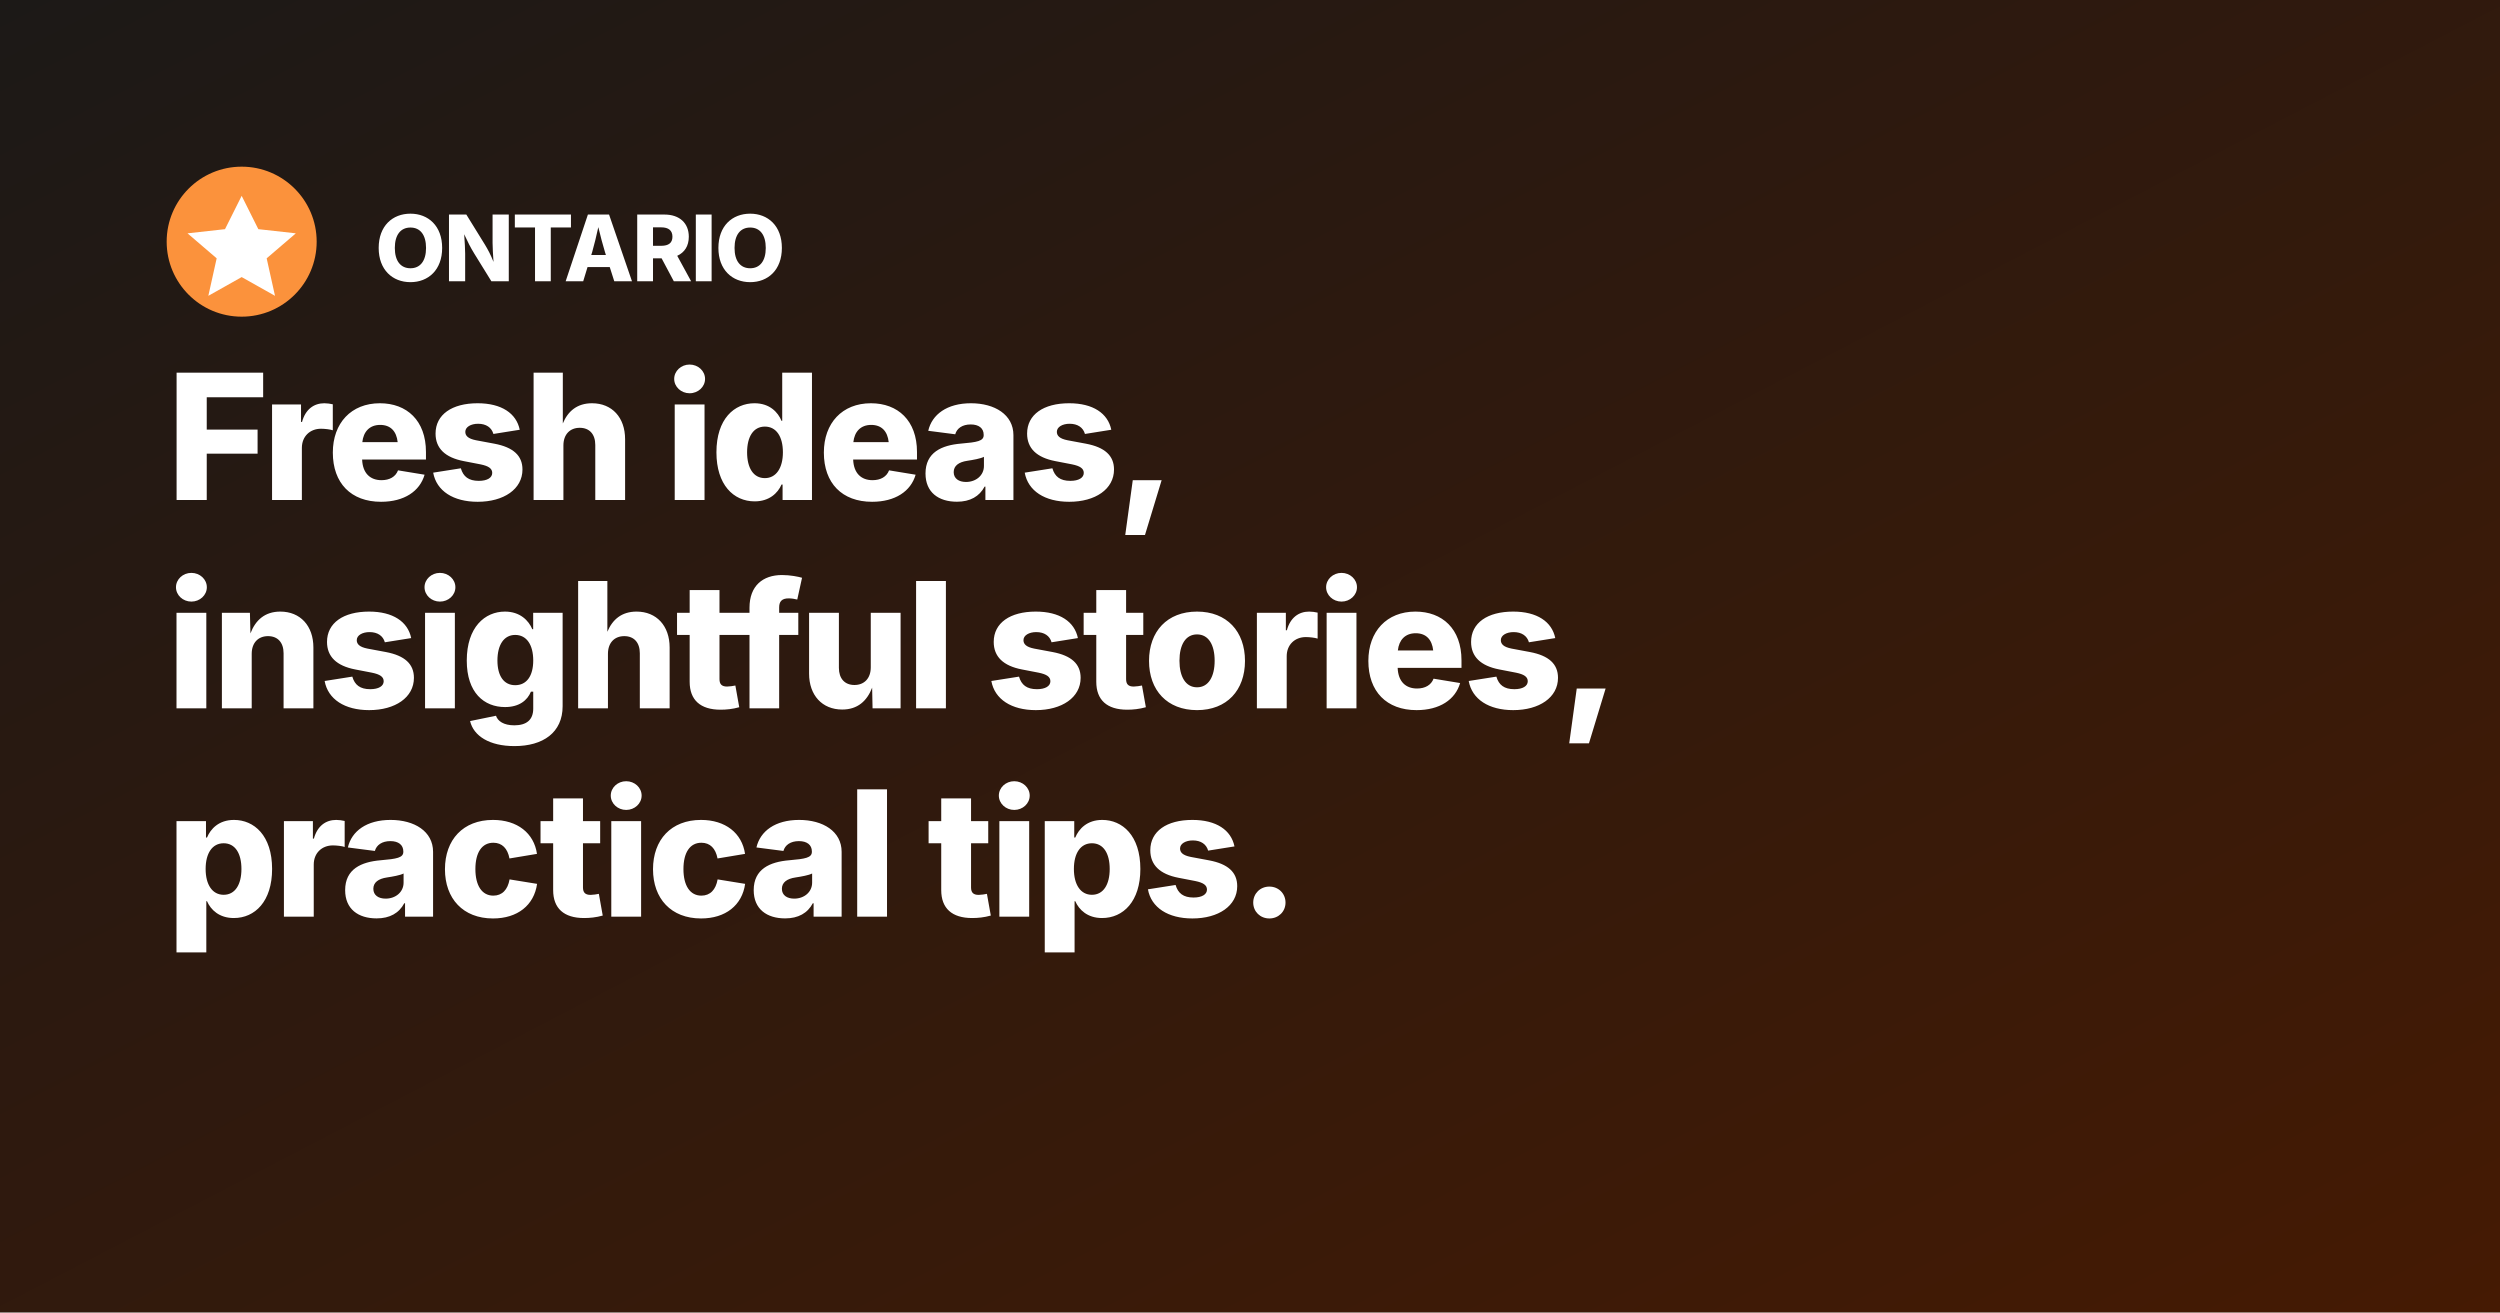
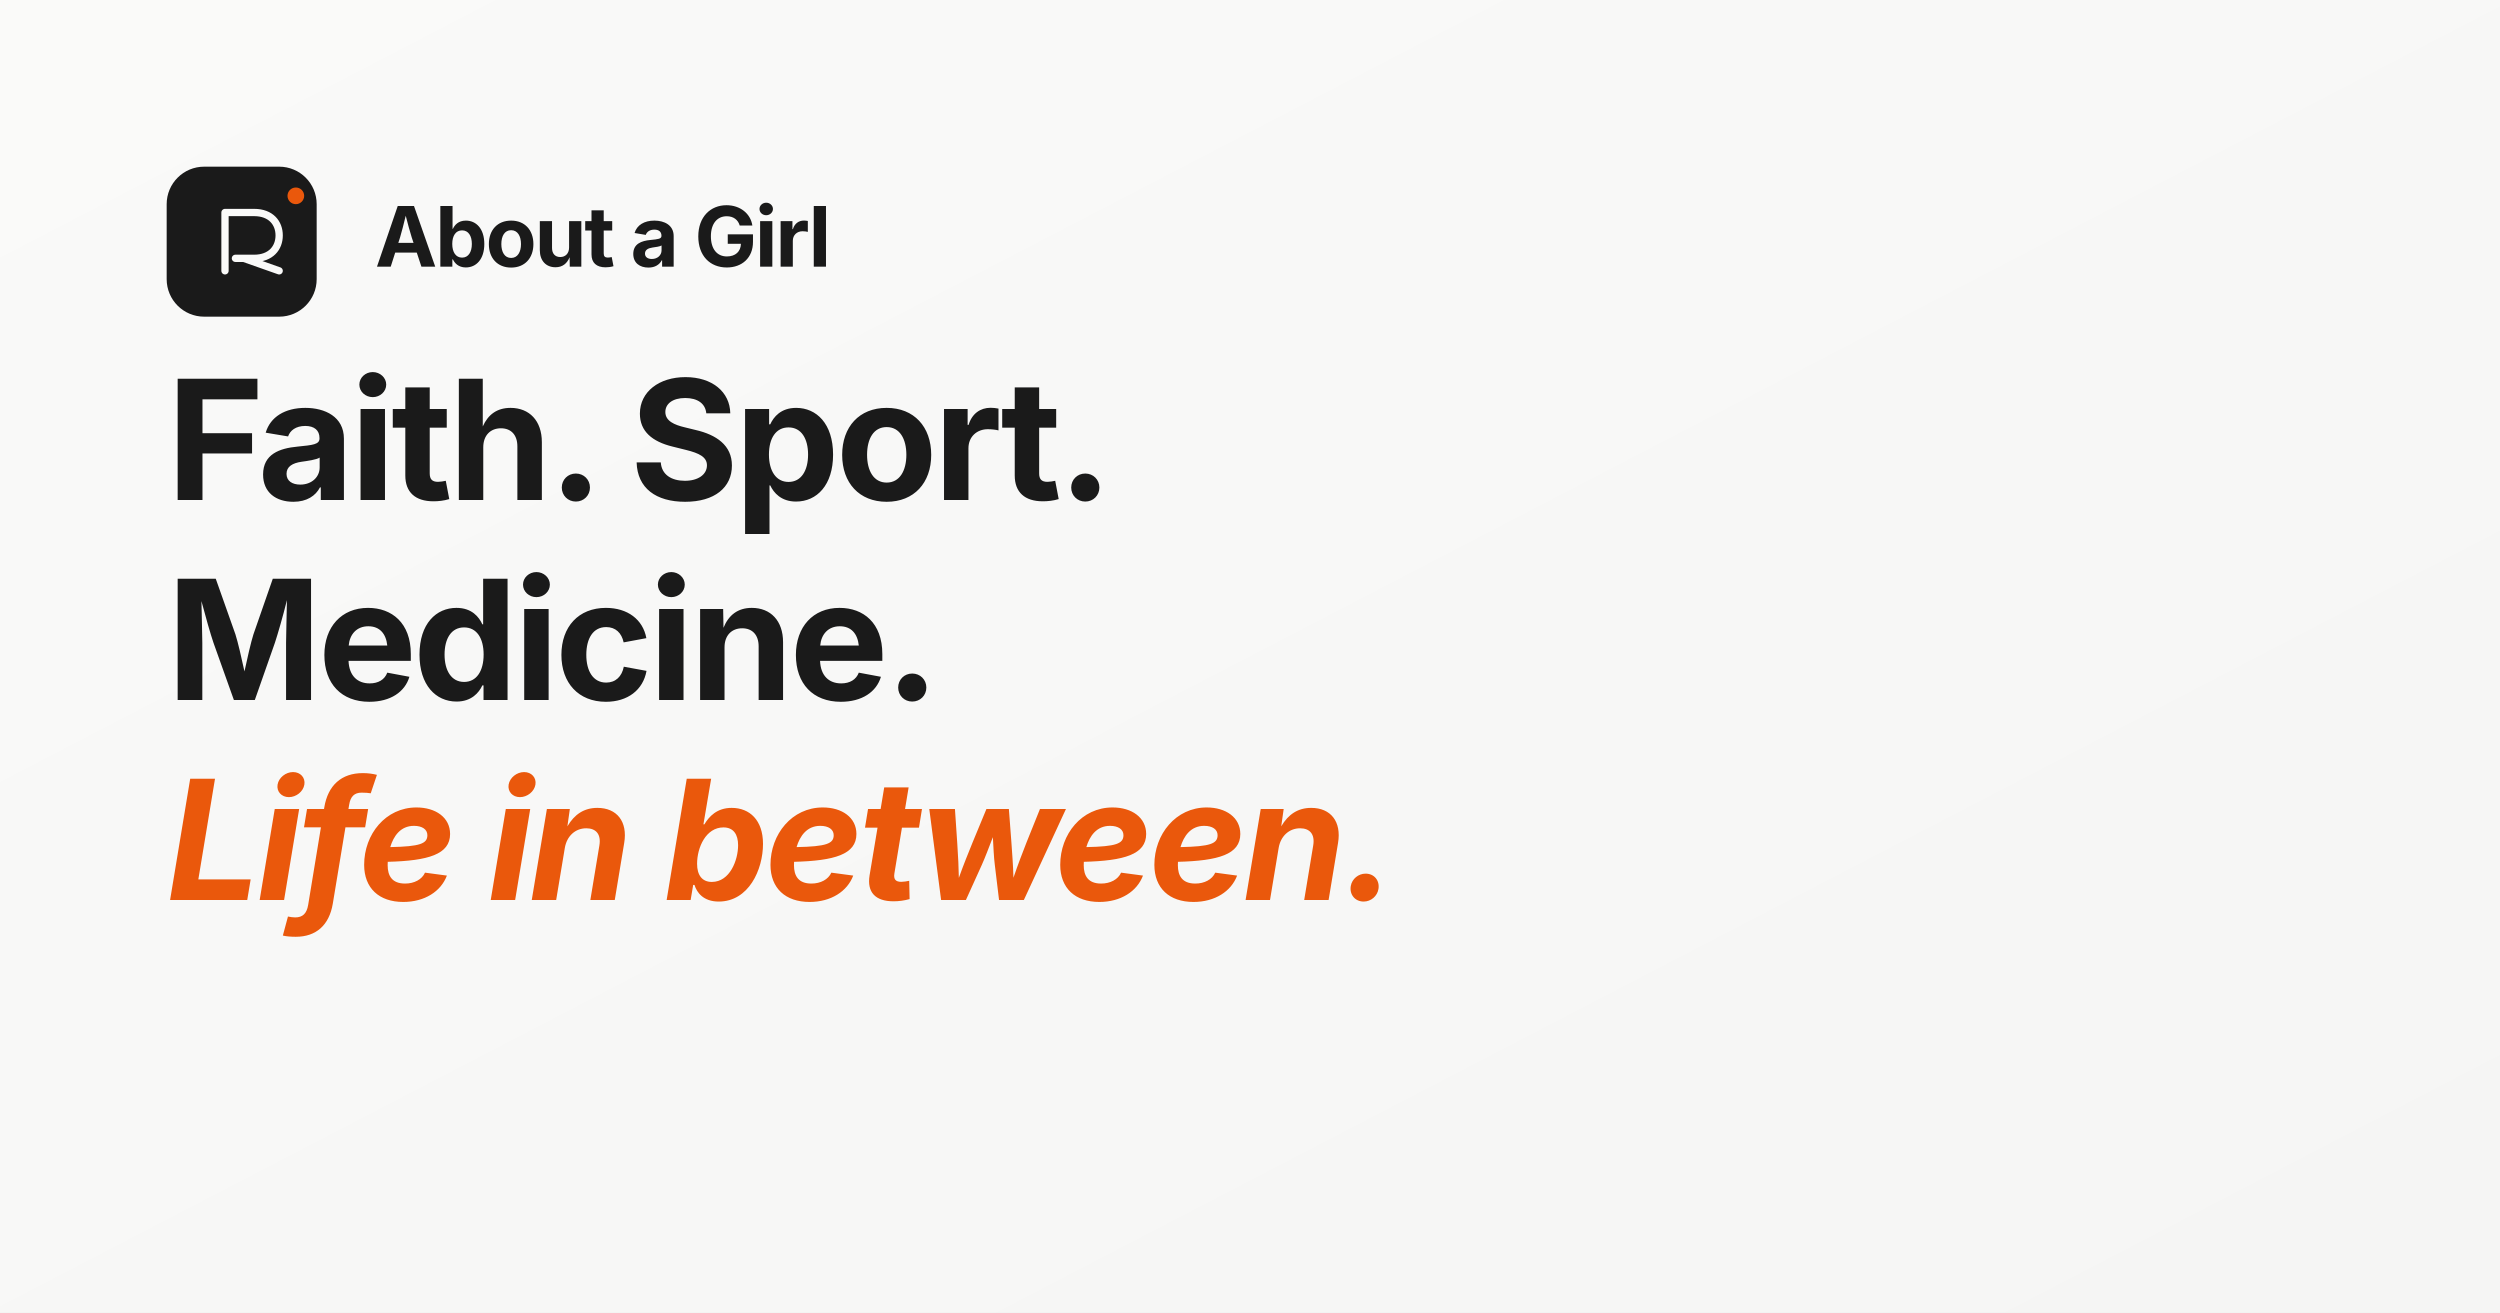
<svg xmlns="http://www.w3.org/2000/svg" viewBox="0 0 1200 630">
  <defs>
    <linearGradient id="bg" x1="0" y1="0" x2="1" y2="1">
-       <stop offset="0%" stop-color="#1c1917" />
-       <stop offset="100%" stop-color="#451a03" />
+       <stop offset="0%" stop-color="#fafaf9" />
+       <stop offset="100%" stop-color="#f5f5f4" />
    </linearGradient>
  </defs>
  <rect width="1200" height="630" fill="url(#bg)" />
  <g transform="translate(80 80)">
-     <circle cx="36" cy="36" r="36" fill="#fb923c" />
-     <path d="M36 14 L44 30 L62 32 L48 44 L52 62 L36 53 L20 62 L24 44 L10 32 L28 30 Z" fill="#ffffff" />
-     <text x="100" y="55" font-family="Inter, system-ui, sans-serif" font-size="44" font-weight="800" fill="#ffffff" letter-spacing="-1">ONTARIO</text>
+     <rect width="72" height="72" rx="18" fill="#1a1a1a" />
+     <path d="M28 22 L28 50 M28 22 L42 22 C50 22 54 27 54 33 C54 39 50 44 42 44 L33 44 M37 44 L54 50" stroke="#fafaf9" stroke-width="3.5" stroke-linecap="round" stroke-linejoin="round" fill="none" />
+     <circle cx="62" cy="14" r="4" fill="#ea580c" />
+     <text x="100" y="48" font-family="DM Sans, Inter, system-ui, sans-serif" font-size="40" font-weight="700" fill="#1a1a1a" letter-spacing="-1">About a Girl</text>
  </g>
  <g transform="translate(80 240)">
-     <text font-family="Inter, system-ui, sans-serif" font-size="84" font-weight="800" fill="#ffffff" letter-spacing="-2">
-       <tspan x="0" y="0">Fresh ideas,</tspan>
-       <tspan x="0" y="100">insightful stories,</tspan>
-       <tspan x="0" y="200">practical tips.</tspan>
+     <text font-family="DM Sans, Inter, system-ui, sans-serif" font-size="80" font-weight="700" fill="#1a1a1a" letter-spacing="-2">
+       <tspan x="0" y="0">Faith. Sport.</tspan>
+       <tspan x="0" y="96">Medicine.</tspan>
+       <tspan x="0" y="192" fill="#ea580c" font-style="italic">Life in between.</tspan>
    </text>
  </g>
</svg>
